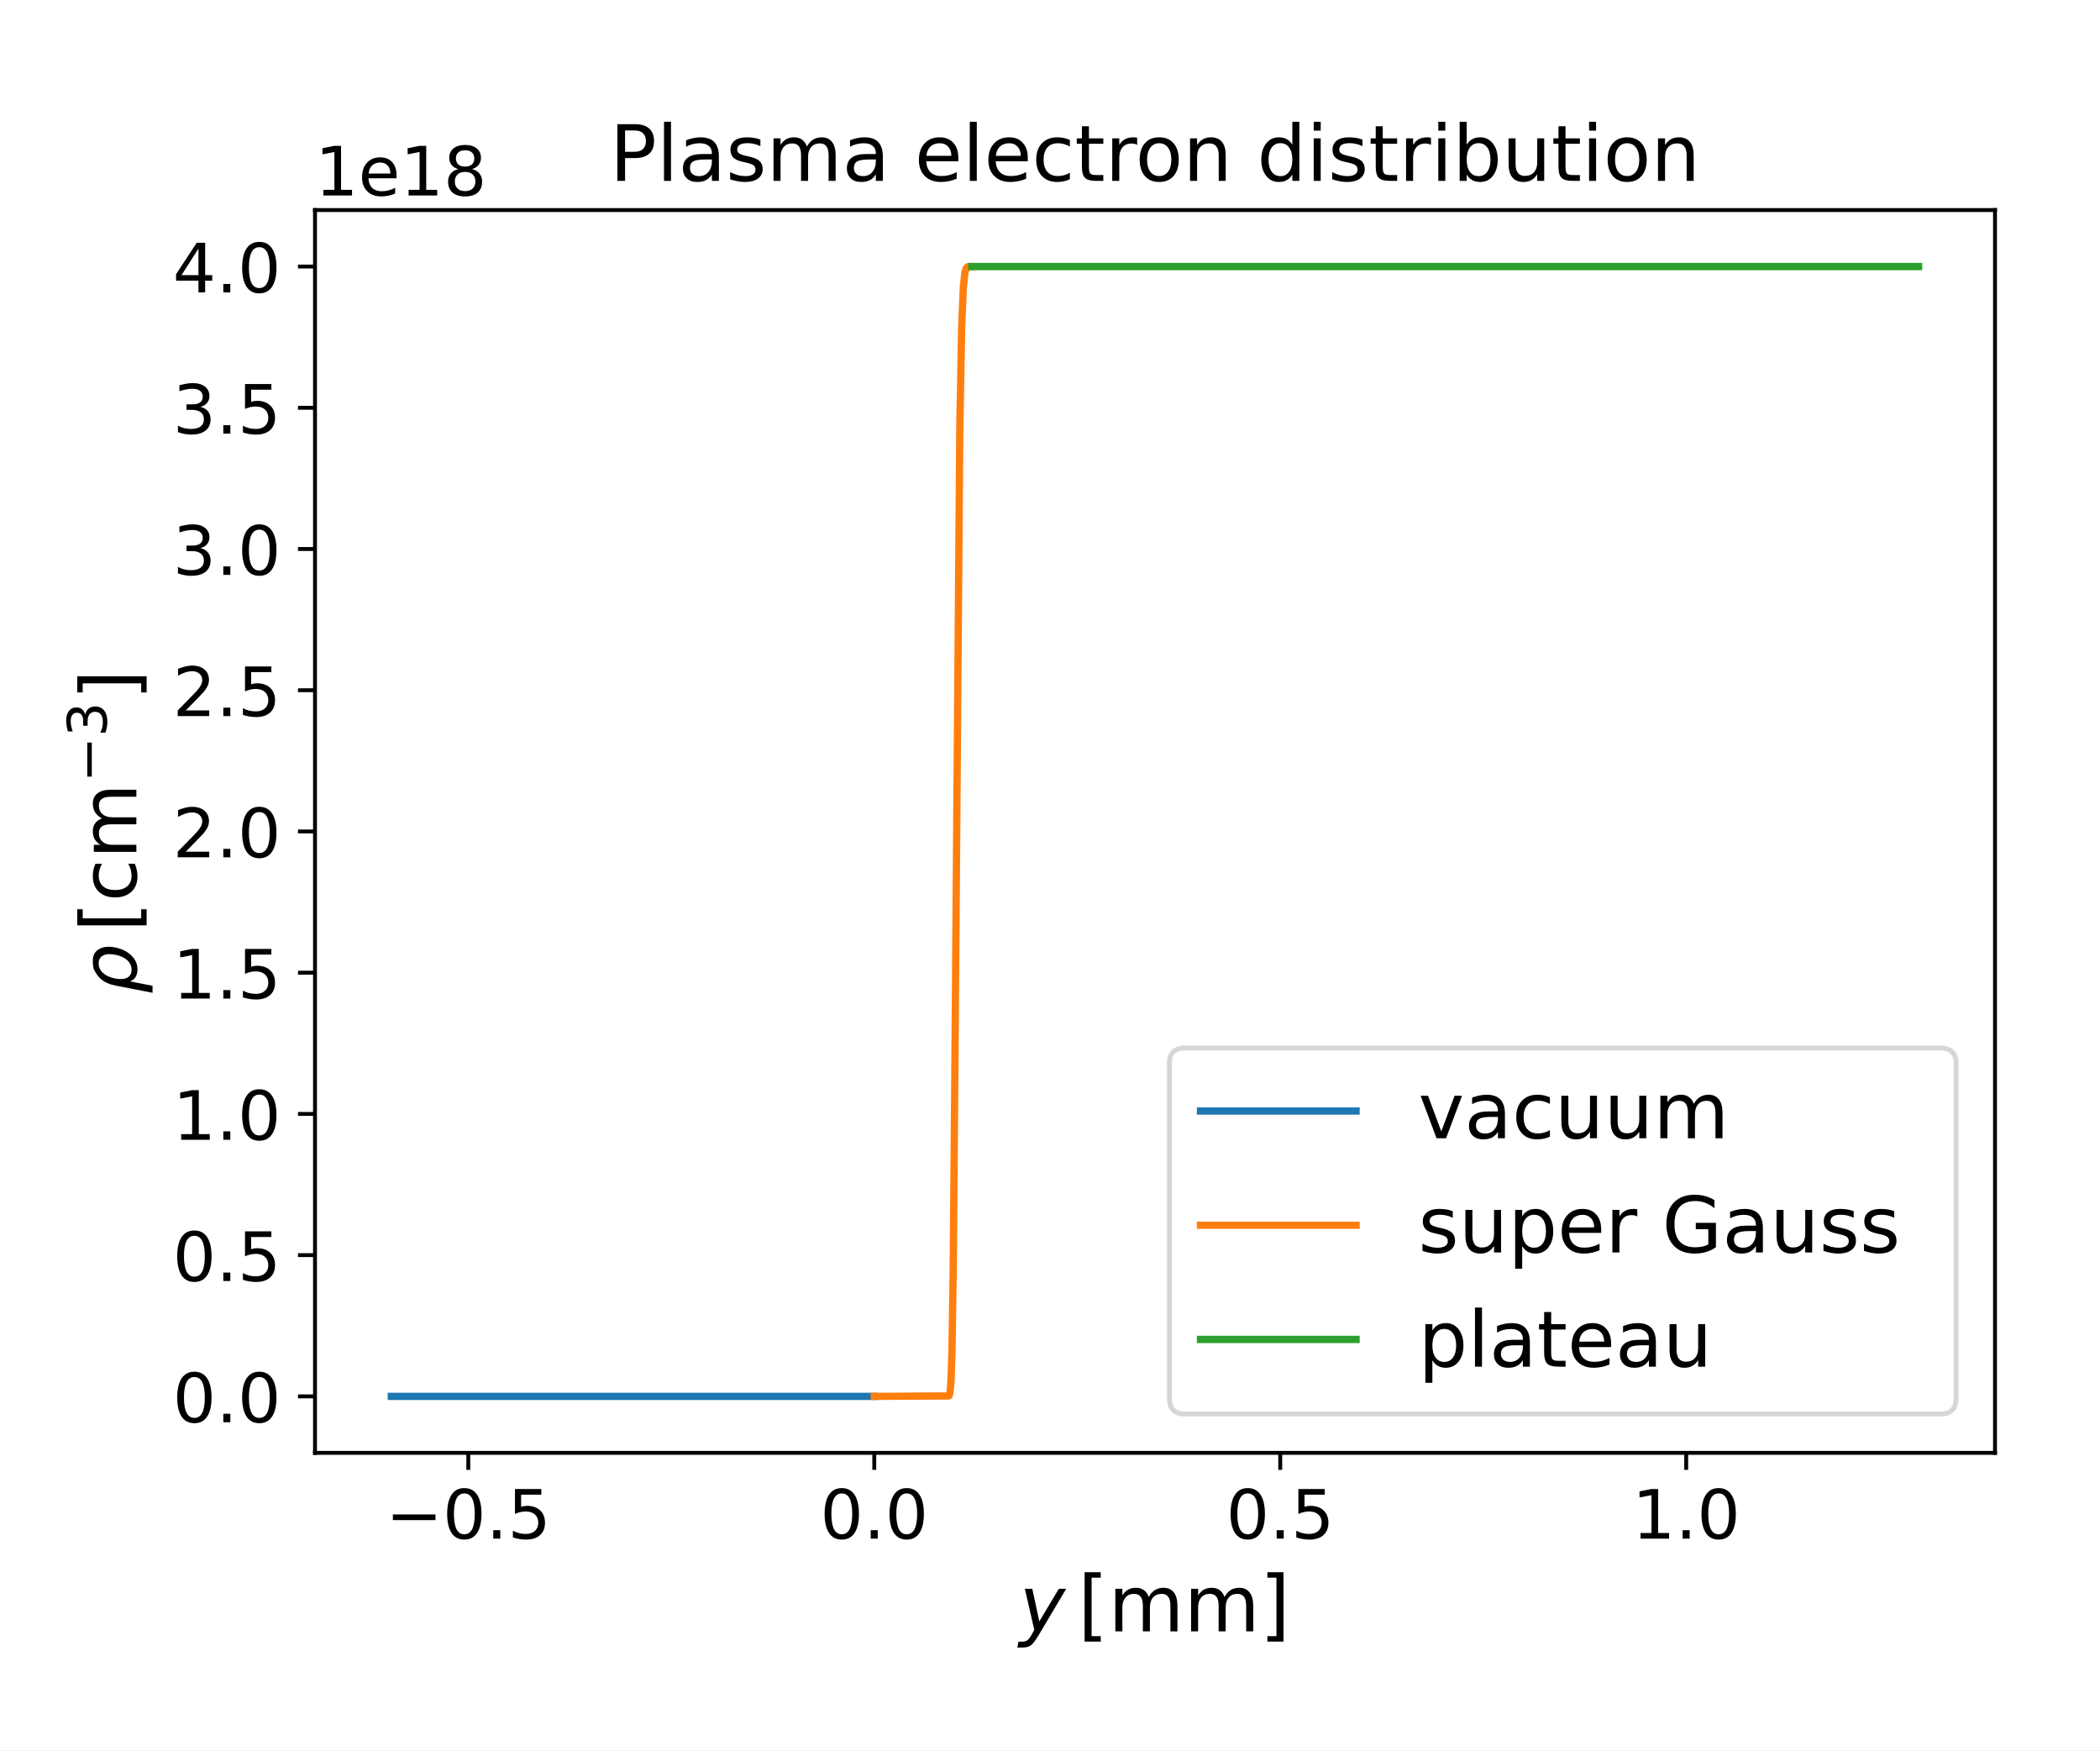
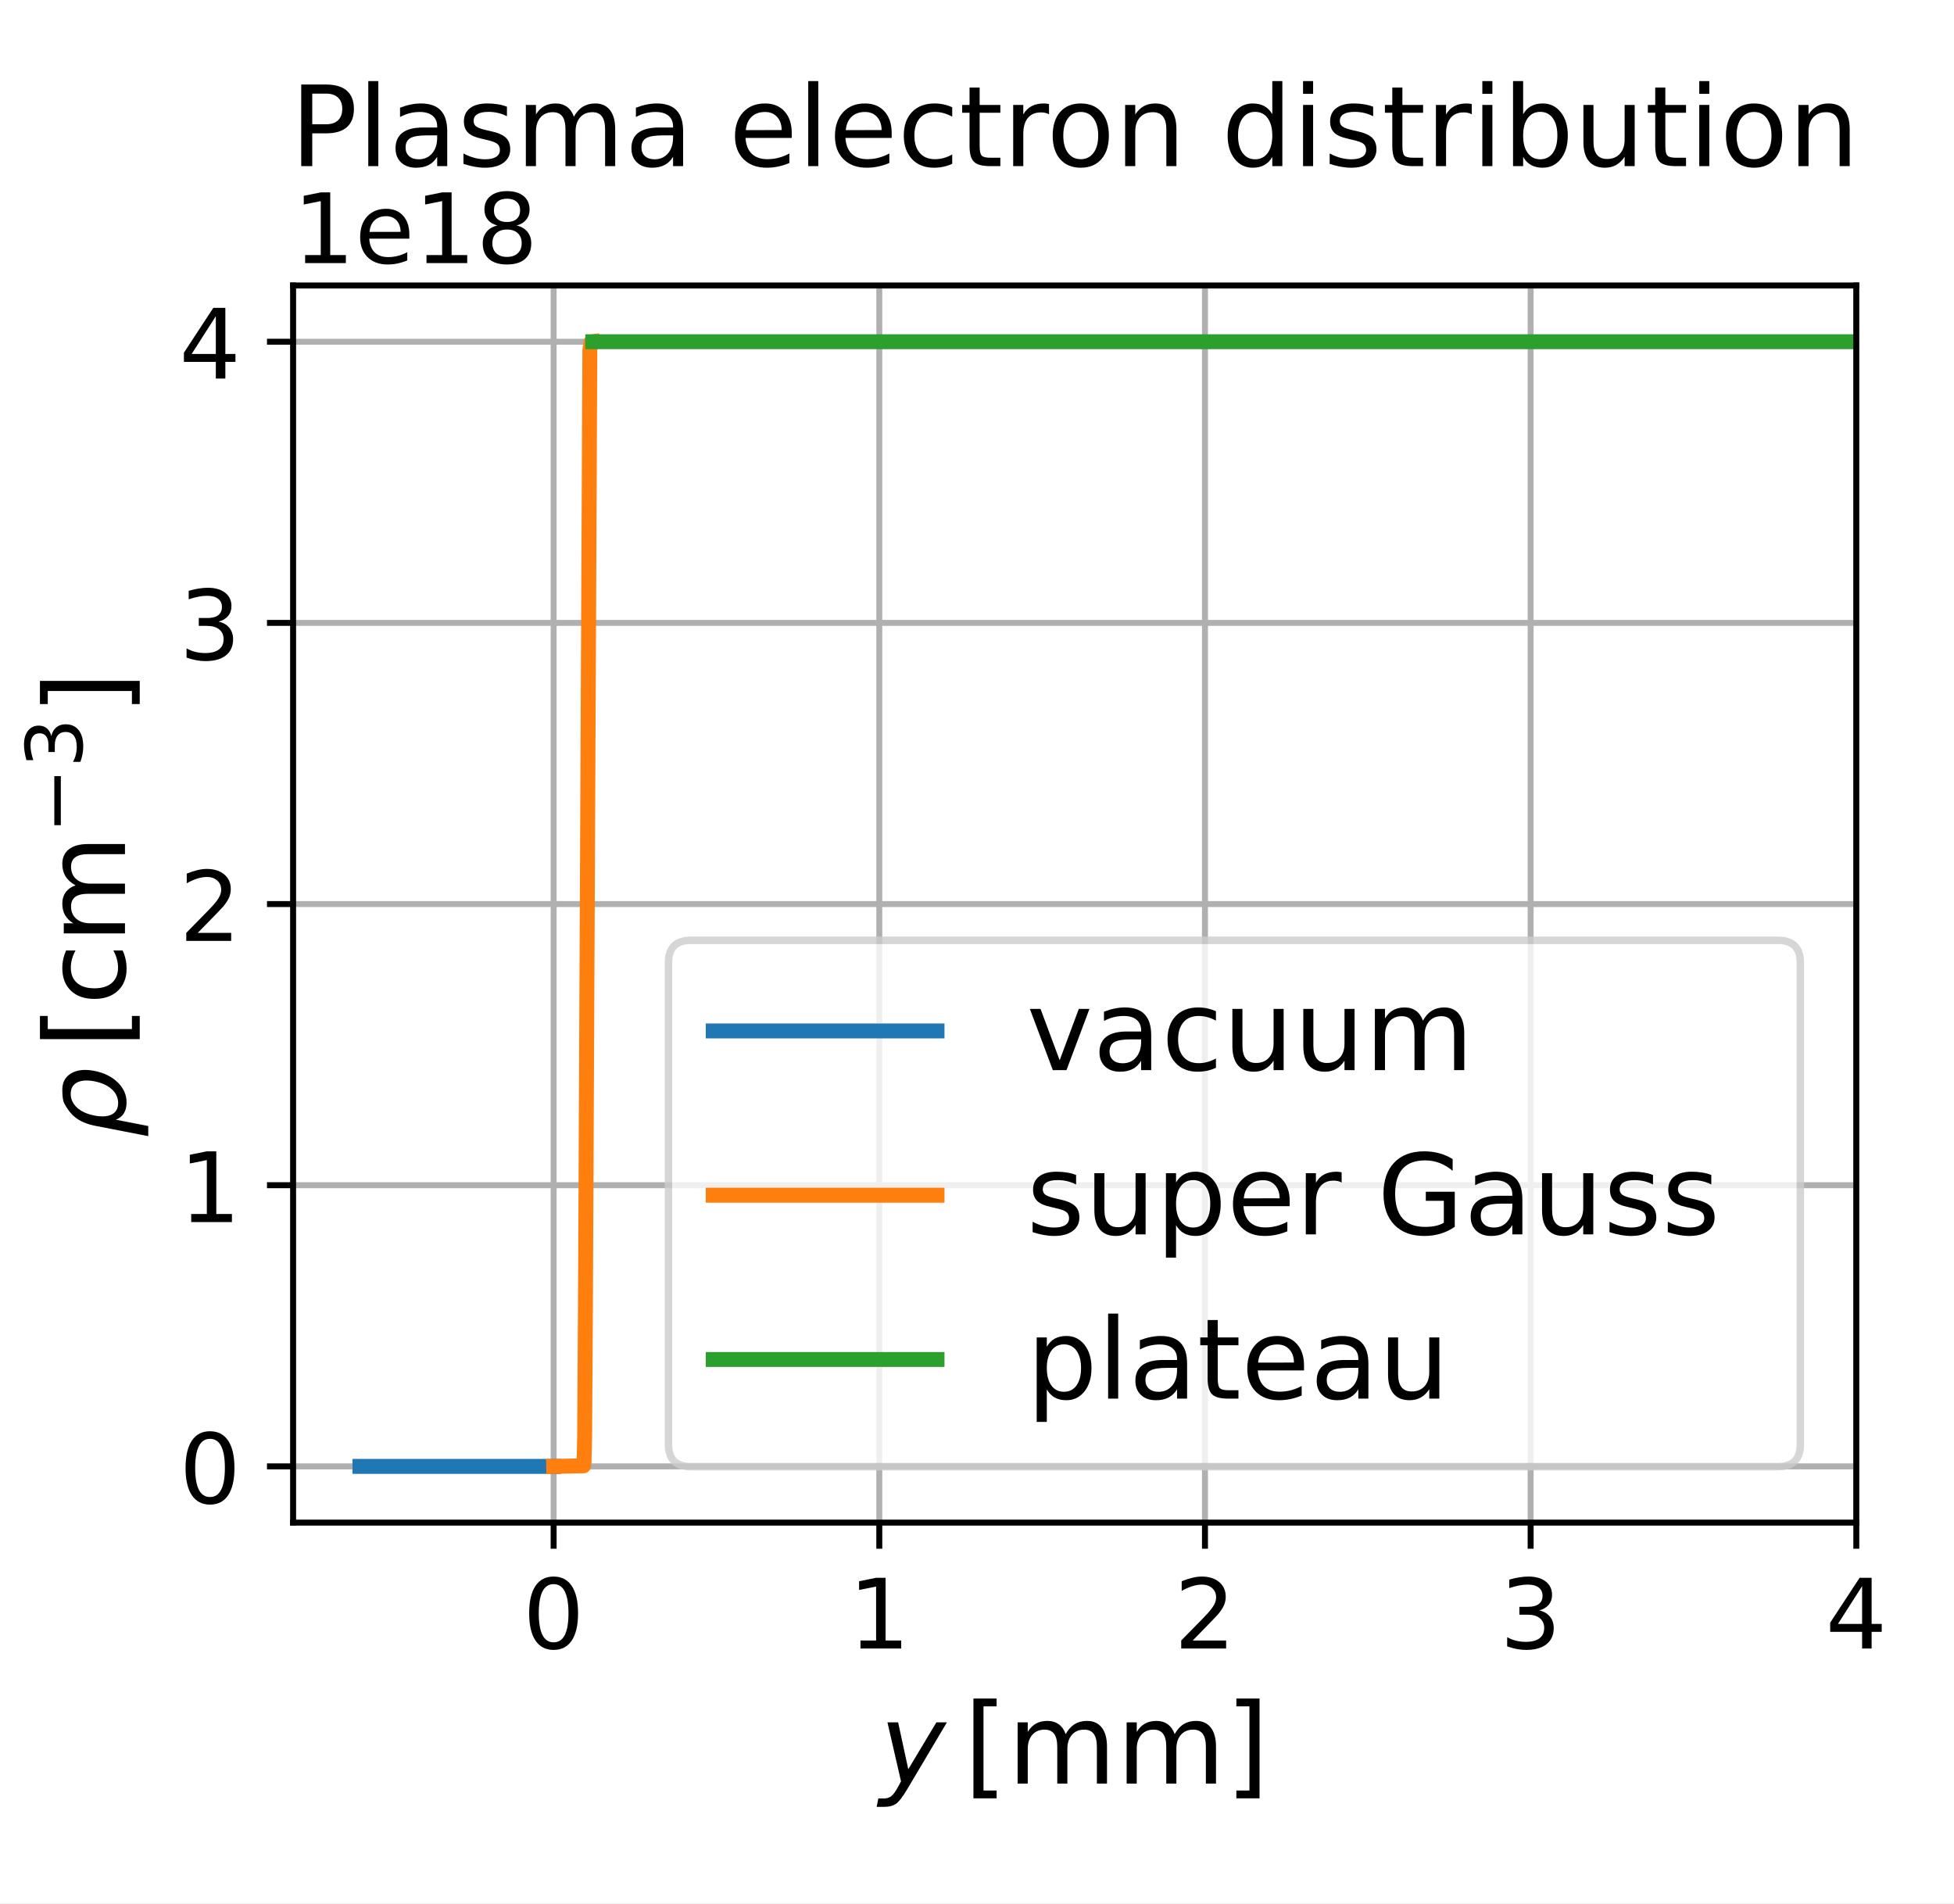
- <svg xmlns="http://www.w3.org/2000/svg" xmlns:xlink="http://www.w3.org/1999/xlink" width="432pt" height="360pt" viewBox="0 0 432 360" version="1.1">
+ <svg xmlns="http://www.w3.org/2000/svg" xmlns:xlink="http://www.w3.org/1999/xlink" width="261.921pt" height="255.118pt" viewBox="0 0 261.921 255.118" version="1.1">
  <defs>
    <style type="text/css">*{stroke-linejoin: round; stroke-linecap: butt}</style>
  </defs>
  <g id="figure_1">
    <g id="patch_1">
-       <path d="M 0 360  L 432 360  L 432 0  L 0 0  z " style="fill: #ffffff" />
+       <path d="M 0 255.118  L 261.921 255.118  L 261.921 0  L 0 0  z " style="fill: #ffffff" />
    </g>
    <g id="axes_1">
      <g id="patch_2">
-         <path d="M 64.8 298.8  L 410.4 298.8  L 410.4 43.2  L 64.8 43.2  z " style="fill: #ffffff" />
+         <path d="M 39.288 204.094  L 248.825 204.094  L 248.825 38.268  L 39.288 38.268  z " style="fill: #ffffff" />
      </g>
      <g id="matplotlib.axis_1">
        <g id="xtick_1">
          <g id="line2d_1">
-             <defs>
-               <path id="m96a4e6a5d7" d="M 0 0  L 0 3.5  " style="stroke: #000000; stroke-width: 0.8" />
-             </defs>
-             <g>
-               <use xlink:href="#m96a4e6a5d7" x="96.336" y="298.8" style="stroke: #000000; stroke-width: 0.8" />
+             <path d="M 74.211 204.094  L 74.211 38.268  " clip-path="url(#p9b0f8bf96f)" style="fill: none; stroke: #b0b0b0; stroke-width: 0.8; stroke-linecap: square" />
+           </g>
+           <g id="line2d_2">
+             <defs>
+               <path id="mf29aa7a03d" d="M 0 0  L 0 3.5  " style="stroke: #000000; stroke-width: 0.8" />
+             </defs>
+             <g>
+               <use xlink:href="#mf29aa7a03d" x="74.211" y="204.094" style="stroke: #000000; stroke-width: 0.8" />
            </g>
          </g>
          <g id="text_1">
-             <g transform="translate(79.3382 316.4378)scale(0.14 -0.14)">
-               <defs>
-                 <path id="DejaVuSans-2212" d="M 678 2272  L 4684 2272  L 4684 1741  L 678 1741  L 678 2272  z " transform="scale(0.015625)" />
+             <g transform="translate(70.0754 220.9725)scale(0.13 -0.13)">
+               <defs>
                <path id="DejaVuSans-30" d="M 2034 4250  Q 1547 4250 1301 3770  Q 1056 3291 1056 2328  Q 1056 1369 1301 889  Q 1547 409 2034 409  Q 2525 409 2770 889  Q 3016 1369 3016 2328  Q 3016 3291 2770 3770  Q 2525 4250 2034 4250  z M 2034 4750  Q 2819 4750 3233 4129  Q 3647 3509 3647 2328  Q 3647 1150 3233 529  Q 2819 -91 2034 -91  Q 1250 -91 836 529  Q 422 1150 422 2328  Q 422 3509 836 4129  Q 1250 4750 2034 4750  z " transform="scale(0.015625)" />
-                 <path id="DejaVuSans-2e" d="M 684 794  L 1344 794  L 1344 0  L 684 0  L 684 794  z " transform="scale(0.015625)" />
-                 <path id="DejaVuSans-35" d="M 691 4666  L 3169 4666  L 3169 4134  L 1269 4134  L 1269 2991  Q 1406 3038 1543 3061  Q 1681 3084 1819 3084  Q 2600 3084 3056 2656  Q 3513 2228 3513 1497  Q 3513 744 3044 326  Q 2575 -91 1722 -91  Q 1428 -91 1123 -41  Q 819 9 494 109  L 494 744  Q 775 591 1075 516  Q 1375 441 1709 441  Q 2250 441 2565 725  Q 2881 1009 2881 1497  Q 2881 1984 2565 2268  Q 2250 2553 1709 2553  Q 1456 2553 1204 2497  Q 953 2441 691 2322  L 691 4666  z " transform="scale(0.015625)" />
-               </defs>
-               <use xlink:href="#DejaVuSans-2212" />
-               <use xlink:href="#DejaVuSans-30" x="83.789" />
-               <use xlink:href="#DejaVuSans-2e" x="147.412" />
-               <use xlink:href="#DejaVuSans-35" x="179.199" />
+               </defs>
+               <use xlink:href="#DejaVuSans-30" />
            </g>
          </g>
        </g>
        <g id="xtick_2">
-           <g id="line2d_2">
-             <g>
-               <use xlink:href="#m96a4e6a5d7" x="179.849" y="298.8" style="stroke: #000000; stroke-width: 0.8" />
+           <g id="line2d_3">
+             <path d="M 117.865 204.094  L 117.865 38.268  " clip-path="url(#p9b0f8bf96f)" style="fill: none; stroke: #b0b0b0; stroke-width: 0.8; stroke-linecap: square" />
+           </g>
+           <g id="line2d_4">
+             <g>
+               <use xlink:href="#mf29aa7a03d" x="117.865" y="204.094" style="stroke: #000000; stroke-width: 0.8" />
            </g>
          </g>
          <g id="text_2">
-             <g transform="translate(168.717 316.4378)scale(0.14 -0.14)">
-               <use xlink:href="#DejaVuSans-30" />
-               <use xlink:href="#DejaVuSans-2e" x="63.623" />
-               <use xlink:href="#DejaVuSans-30" x="95.41" />
+             <g transform="translate(113.7289 220.9725)scale(0.13 -0.13)">
+               <defs>
+                 <path id="DejaVuSans-31" d="M 794 531  L 1825 531  L 1825 4091  L 703 3866  L 703 4441  L 1819 4666  L 2450 4666  L 2450 531  L 3481 531  L 3481 0  L 794 0  L 794 531  z " transform="scale(0.015625)" />
+               </defs>
+               <use xlink:href="#DejaVuSans-31" />
            </g>
          </g>
        </g>
        <g id="xtick_3">
-           <g id="line2d_3">
-             <g>
-               <use xlink:href="#m96a4e6a5d7" x="263.362" y="298.8" style="stroke: #000000; stroke-width: 0.8" />
+           <g id="line2d_5">
+             <path d="M 161.518 204.094  L 161.518 38.268  " clip-path="url(#p9b0f8bf96f)" style="fill: none; stroke: #b0b0b0; stroke-width: 0.8; stroke-linecap: square" />
+           </g>
+           <g id="line2d_6">
+             <g>
+               <use xlink:href="#mf29aa7a03d" x="161.518" y="204.094" style="stroke: #000000; stroke-width: 0.8" />
            </g>
          </g>
          <g id="text_3">
-             <g transform="translate(252.23 316.4378)scale(0.14 -0.14)">
-               <use xlink:href="#DejaVuSans-30" />
-               <use xlink:href="#DejaVuSans-2e" x="63.623" />
-               <use xlink:href="#DejaVuSans-35" x="95.41" />
+             <g transform="translate(157.3825 220.9725)scale(0.13 -0.13)">
+               <defs>
+                 <path id="DejaVuSans-32" d="M 1228 531  L 3431 531  L 3431 0  L 469 0  L 469 531  Q 828 903 1448 1529  Q 2069 2156 2228 2338  Q 2531 2678 2651 2914  Q 2772 3150 2772 3378  Q 2772 3750 2511 3984  Q 2250 4219 1831 4219  Q 1534 4219 1204 4116  Q 875 4013 500 3803  L 500 4441  Q 881 4594 1212 4672  Q 1544 4750 1819 4750  Q 2544 4750 2975 4387  Q 3406 4025 3406 3419  Q 3406 3131 3298 2873  Q 3191 2616 2906 2266  Q 2828 2175 2409 1742  Q 1991 1309 1228 531  z " transform="scale(0.015625)" />
+               </defs>
+               <use xlink:href="#DejaVuSans-32" />
            </g>
          </g>
        </g>
        <g id="xtick_4">
-           <g id="line2d_4">
-             <g>
-               <use xlink:href="#m96a4e6a5d7" x="346.875" y="298.8" style="stroke: #000000; stroke-width: 0.8" />
+           <g id="line2d_7">
+             <path d="M 205.172 204.094  L 205.172 38.268  " clip-path="url(#p9b0f8bf96f)" style="fill: none; stroke: #b0b0b0; stroke-width: 0.8; stroke-linecap: square" />
+           </g>
+           <g id="line2d_8">
+             <g>
+               <use xlink:href="#mf29aa7a03d" x="205.172" y="204.094" style="stroke: #000000; stroke-width: 0.8" />
            </g>
          </g>
          <g id="text_4">
-             <g transform="translate(335.7429 316.4378)scale(0.14 -0.14)">
-               <defs>
-                 <path id="DejaVuSans-31" d="M 794 531  L 1825 531  L 1825 4091  L 703 3866  L 703 4441  L 1819 4666  L 2450 4666  L 2450 531  L 3481 531  L 3481 0  L 794 0  L 794 531  z " transform="scale(0.015625)" />
-               </defs>
-               <use xlink:href="#DejaVuSans-31" />
-               <use xlink:href="#DejaVuSans-2e" x="63.623" />
-               <use xlink:href="#DejaVuSans-30" x="95.41" />
-             </g>
-           </g>
-         </g>
-         <g id="text_5">
-           <g transform="translate(209.68 335.5094)scale(0.16 -0.16)">
+             <g transform="translate(201.036 220.9725)scale(0.13 -0.13)">
+               <defs>
+                 <path id="DejaVuSans-33" d="M 2597 2516  Q 3050 2419 3304 2112  Q 3559 1806 3559 1356  Q 3559 666 3084 287  Q 2609 -91 1734 -91  Q 1441 -91 1130 -33  Q 819 25 488 141  L 488 750  Q 750 597 1062 519  Q 1375 441 1716 441  Q 2309 441 2620 675  Q 2931 909 2931 1356  Q 2931 1769 2642 2001  Q 2353 2234 1838 2234  L 1294 2234  L 1294 2753  L 1863 2753  Q 2328 2753 2575 2939  Q 2822 3125 2822 3475  Q 2822 3834 2567 4026  Q 2313 4219 1838 4219  Q 1578 4219 1281 4162  Q 984 4106 628 3988  L 628 4550  Q 988 4650 1302 4700  Q 1616 4750 1894 4750  Q 2613 4750 3031 4423  Q 3450 4097 3450 3541  Q 3450 3153 3228 2886  Q 3006 2619 2597 2516  z " transform="scale(0.015625)" />
+               </defs>
+               <use xlink:href="#DejaVuSans-33" />
+             </g>
+           </g>
+         </g>
+         <g id="xtick_5">
+           <g id="line2d_9">
+             <path d="M 248.825 204.094  L 248.825 38.268  " clip-path="url(#p9b0f8bf96f)" style="fill: none; stroke: #b0b0b0; stroke-width: 0.8; stroke-linecap: square" />
+           </g>
+           <g id="line2d_10">
+             <g>
+               <use xlink:href="#mf29aa7a03d" x="248.825" y="204.094" style="stroke: #000000; stroke-width: 0.8" />
+             </g>
+           </g>
+           <g id="text_5">
+             <g transform="translate(244.6896 220.9725)scale(0.13 -0.13)">
+               <defs>
+                 <path id="DejaVuSans-34" d="M 2419 4116  L 825 1625  L 2419 1625  L 2419 4116  z M 2253 4666  L 3047 4666  L 3047 1625  L 3713 1625  L 3713 1100  L 3047 1100  L 3047 0  L 2419 0  L 2419 1100  L 313 1100  L 313 1709  L 2253 4666  z " transform="scale(0.015625)" />
+               </defs>
+               <use xlink:href="#DejaVuSans-34" />
+             </g>
+           </g>
+         </g>
+         <g id="text_6">
+           <g transform="translate(117.8817 239.0761)scale(0.15 -0.15)">
            <defs>
              <path id="DejaVuSans-Oblique-79" d="M 1588 -325  Q 1188 -997 936 -1164  Q 684 -1331 294 -1331  L -159 -1331  L -63 -850  L 269 -850  Q 509 -850 678 -719  Q 847 -588 1056 -206  L 1234 128  L 459 3500  L 1069 3500  L 1650 819  L 3256 3500  L 3859 3500  L 1588 -325  z " transform="scale(0.015625)" />
              <path id="DejaVuSans-5b" d="M 550 4863  L 1875 4863  L 1875 4416  L 1125 4416  L 1125 -397  L 1875 -397  L 1875 -844  L 550 -844  L 550 4863  z " transform="scale(0.015625)" />
              <path id="DejaVuSans-6d" d="M 3328 2828  Q 3544 3216 3844 3400  Q 4144 3584 4550 3584  Q 5097 3584 5394 3201  Q 5691 2819 5691 2113  L 5691 0  L 5113 0  L 5113 2094  Q 5113 2597 4934 2840  Q 4756 3084 4391 3084  Q 3944 3084 3684 2787  Q 3425 2491 3425 1978  L 3425 0  L 2847 0  L 2847 2094  Q 2847 2600 2669 2842  Q 2491 3084 2119 3084  Q 1678 3084 1418 2786  Q 1159 2488 1159 1978  L 1159 0  L 581 0  L 581 3500  L 1159 3500  L 1159 2956  Q 1356 3278 1631 3431  Q 1906 3584 2284 3584  Q 2666 3584 2933 3390  Q 3200 3197 3328 2828  z " transform="scale(0.015625)" />
              <path id="DejaVuSans-5d" d="M 1947 4863  L 1947 -844  L 622 -844  L 622 -397  L 1369 -397  L 1369 4416  L 622 4416  L 622 4863  L 1947 4863  z " transform="scale(0.015625)" />
            </defs>
            <use xlink:href="#DejaVuSans-Oblique-79" transform="translate(0 0.015625)" />
            <use xlink:href="#DejaVuSans-5b" transform="translate(75.41536 0.015625)" />
            <use xlink:href="#DejaVuSans-6d" transform="translate(114.429 0.015625)" />
            <use xlink:href="#DejaVuSans-6d" transform="translate(211.8411 0.015625)" />
            <use xlink:href="#DejaVuSans-5d" transform="translate(309.2533 0.015625)" />
          </g>
        </g>
      </g>
      <g id="matplotlib.axis_2">
        <g id="ytick_1">
-           <g id="line2d_5">
-             <defs>
-               <path id="m170ce50ddd" d="M 0 0  L -3.5 0  " style="stroke: #000000; stroke-width: 0.8" />
-             </defs>
-             <g>
-               <use xlink:href="#m170ce50ddd" x="64.8" y="287.182" style="stroke: #000000; stroke-width: 0.8" />
-             </g>
-           </g>
-           <g id="text_6">
-             <g transform="translate(35.53563 292.5007)scale(0.14 -0.14)">
+           <g id="line2d_11">
+             <path d="M 39.288 196.557  L 248.825 196.557  " clip-path="url(#p9b0f8bf96f)" style="fill: none; stroke: #b0b0b0; stroke-width: 0.8; stroke-linecap: square" />
+           </g>
+           <g id="line2d_12">
+             <defs>
+               <path id="m67a5dbac57" d="M 0 0  L -3.5 0  " style="stroke: #000000; stroke-width: 0.8" />
+             </defs>
+             <g>
+               <use xlink:href="#m67a5dbac57" x="39.288" y="196.557" style="stroke: #000000; stroke-width: 0.8" />
+             </g>
+           </g>
+           <g id="text_7">
+             <g transform="translate(24.01694 201.4959)scale(0.13 -0.13)">
              <use xlink:href="#DejaVuSans-30" />
-               <use xlink:href="#DejaVuSans-2e" x="63.623" />
-               <use xlink:href="#DejaVuSans-30" x="95.41" />
            </g>
          </g>
        </g>
        <g id="ytick_2">
-           <g id="line2d_6">
-             <g>
-               <use xlink:href="#m170ce50ddd" x="64.8" y="258.136" style="stroke: #000000; stroke-width: 0.8" />
-             </g>
-           </g>
-           <g id="text_7">
-             <g transform="translate(35.53563 263.4553)scale(0.14 -0.14)">
-               <use xlink:href="#DejaVuSans-30" />
-               <use xlink:href="#DejaVuSans-2e" x="63.623" />
-               <use xlink:href="#DejaVuSans-35" x="95.41" />
+           <g id="line2d_13">
+             <path d="M 39.288 158.869  L 248.825 158.869  " clip-path="url(#p9b0f8bf96f)" style="fill: none; stroke: #b0b0b0; stroke-width: 0.8; stroke-linecap: square" />
+           </g>
+           <g id="line2d_14">
+             <g>
+               <use xlink:href="#m67a5dbac57" x="39.288" y="158.869" style="stroke: #000000; stroke-width: 0.8" />
+             </g>
+           </g>
+           <g id="text_8">
+             <g transform="translate(24.01694 163.808)scale(0.13 -0.13)">
+               <use xlink:href="#DejaVuSans-31" />
            </g>
          </g>
        </g>
        <g id="ytick_3">
-           <g id="line2d_7">
-             <g>
-               <use xlink:href="#m170ce50ddd" x="64.8" y="229.091" style="stroke: #000000; stroke-width: 0.8" />
-             </g>
-           </g>
-           <g id="text_8">
-             <g transform="translate(35.53563 234.4098)scale(0.14 -0.14)">
-               <use xlink:href="#DejaVuSans-31" />
-               <use xlink:href="#DejaVuSans-2e" x="63.623" />
-               <use xlink:href="#DejaVuSans-30" x="95.41" />
+           <g id="line2d_15">
+             <path d="M 39.288 121.181  L 248.825 121.181  " clip-path="url(#p9b0f8bf96f)" style="fill: none; stroke: #b0b0b0; stroke-width: 0.8; stroke-linecap: square" />
+           </g>
+           <g id="line2d_16">
+             <g>
+               <use xlink:href="#m67a5dbac57" x="39.288" y="121.181" style="stroke: #000000; stroke-width: 0.8" />
+             </g>
+           </g>
+           <g id="text_9">
+             <g transform="translate(24.01694 126.1201)scale(0.13 -0.13)">
+               <use xlink:href="#DejaVuSans-32" />
            </g>
          </g>
        </g>
        <g id="ytick_4">
-           <g id="line2d_8">
-             <g>
-               <use xlink:href="#m170ce50ddd" x="64.8" y="200.045" style="stroke: #000000; stroke-width: 0.8" />
-             </g>
-           </g>
-           <g id="text_9">
-             <g transform="translate(35.53563 205.3644)scale(0.14 -0.14)">
-               <use xlink:href="#DejaVuSans-31" />
-               <use xlink:href="#DejaVuSans-2e" x="63.623" />
-               <use xlink:href="#DejaVuSans-35" x="95.41" />
+           <g id="line2d_17">
+             <path d="M 39.288 83.493  L 248.825 83.493  " clip-path="url(#p9b0f8bf96f)" style="fill: none; stroke: #b0b0b0; stroke-width: 0.8; stroke-linecap: square" />
+           </g>
+           <g id="line2d_18">
+             <g>
+               <use xlink:href="#m67a5dbac57" x="39.288" y="83.493" style="stroke: #000000; stroke-width: 0.8" />
+             </g>
+           </g>
+           <g id="text_10">
+             <g transform="translate(24.01694 88.43218)scale(0.13 -0.13)">
+               <use xlink:href="#DejaVuSans-33" />
            </g>
          </g>
        </g>
        <g id="ytick_5">
-           <g id="line2d_9">
-             <g>
-               <use xlink:href="#m170ce50ddd" x="64.8" y="171" style="stroke: #000000; stroke-width: 0.8" />
-             </g>
-           </g>
-           <g id="text_10">
-             <g transform="translate(35.53563 176.3189)scale(0.14 -0.14)">
-               <defs>
-                 <path id="DejaVuSans-32" d="M 1228 531  L 3431 531  L 3431 0  L 469 0  L 469 531  Q 828 903 1448 1529  Q 2069 2156 2228 2338  Q 2531 2678 2651 2914  Q 2772 3150 2772 3378  Q 2772 3750 2511 3984  Q 2250 4219 1831 4219  Q 1534 4219 1204 4116  Q 875 4013 500 3803  L 500 4441  Q 881 4594 1212 4672  Q 1544 4750 1819 4750  Q 2544 4750 2975 4387  Q 3406 4025 3406 3419  Q 3406 3131 3298 2873  Q 3191 2616 2906 2266  Q 2828 2175 2409 1742  Q 1991 1309 1228 531  z " transform="scale(0.015625)" />
-               </defs>
-               <use xlink:href="#DejaVuSans-32" />
-               <use xlink:href="#DejaVuSans-2e" x="63.623" />
-               <use xlink:href="#DejaVuSans-30" x="95.41" />
-             </g>
-           </g>
-         </g>
-         <g id="ytick_6">
-           <g id="line2d_10">
-             <g>
-               <use xlink:href="#m170ce50ddd" x="64.8" y="141.955" style="stroke: #000000; stroke-width: 0.8" />
+           <g id="line2d_19">
+             <path d="M 39.288 45.805  L 248.825 45.805  " clip-path="url(#p9b0f8bf96f)" style="fill: none; stroke: #b0b0b0; stroke-width: 0.8; stroke-linecap: square" />
+           </g>
+           <g id="line2d_20">
+             <g>
+               <use xlink:href="#m67a5dbac57" x="39.288" y="45.805" style="stroke: #000000; stroke-width: 0.8" />
            </g>
          </g>
          <g id="text_11">
-             <g transform="translate(35.53563 147.2735)scale(0.14 -0.14)">
-               <use xlink:href="#DejaVuSans-32" />
-               <use xlink:href="#DejaVuSans-2e" x="63.623" />
-               <use xlink:href="#DejaVuSans-35" x="95.41" />
-             </g>
-           </g>
-         </g>
-         <g id="ytick_7">
-           <g id="line2d_11">
-             <g>
-               <use xlink:href="#m170ce50ddd" x="64.8" y="112.909" style="stroke: #000000; stroke-width: 0.8" />
-             </g>
-           </g>
-           <g id="text_12">
-             <g transform="translate(35.53563 118.228)scale(0.14 -0.14)">
-               <defs>
-                 <path id="DejaVuSans-33" d="M 2597 2516  Q 3050 2419 3304 2112  Q 3559 1806 3559 1356  Q 3559 666 3084 287  Q 2609 -91 1734 -91  Q 1441 -91 1130 -33  Q 819 25 488 141  L 488 750  Q 750 597 1062 519  Q 1375 441 1716 441  Q 2309 441 2620 675  Q 2931 909 2931 1356  Q 2931 1769 2642 2001  Q 2353 2234 1838 2234  L 1294 2234  L 1294 2753  L 1863 2753  Q 2328 2753 2575 2939  Q 2822 3125 2822 3475  Q 2822 3834 2567 4026  Q 2313 4219 1838 4219  Q 1578 4219 1281 4162  Q 984 4106 628 3988  L 628 4550  Q 988 4650 1302 4700  Q 1616 4750 1894 4750  Q 2613 4750 3031 4423  Q 3450 4097 3450 3541  Q 3450 3153 3228 2886  Q 3006 2619 2597 2516  z " transform="scale(0.015625)" />
-               </defs>
-               <use xlink:href="#DejaVuSans-33" />
-               <use xlink:href="#DejaVuSans-2e" x="63.623" />
-               <use xlink:href="#DejaVuSans-30" x="95.41" />
-             </g>
-           </g>
-         </g>
-         <g id="ytick_8">
-           <g id="line2d_12">
-             <g>
-               <use xlink:href="#m170ce50ddd" x="64.8" y="83.864" style="stroke: #000000; stroke-width: 0.8" />
-             </g>
-           </g>
-           <g id="text_13">
-             <g transform="translate(35.53563 89.18254)scale(0.14 -0.14)">
-               <use xlink:href="#DejaVuSans-33" />
-               <use xlink:href="#DejaVuSans-2e" x="63.623" />
-               <use xlink:href="#DejaVuSans-35" x="95.41" />
-             </g>
-           </g>
-         </g>
-         <g id="ytick_9">
-           <g id="line2d_13">
-             <g>
-               <use xlink:href="#m170ce50ddd" x="64.8" y="54.818" style="stroke: #000000; stroke-width: 0.8" />
-             </g>
-           </g>
-           <g id="text_14">
-             <g transform="translate(35.53563 60.13709)scale(0.14 -0.14)">
-               <defs>
-                 <path id="DejaVuSans-34" d="M 2419 4116  L 825 1625  L 2419 1625  L 2419 4116  z M 2253 4666  L 3047 4666  L 3047 1625  L 3713 1625  L 3713 1100  L 3047 1100  L 3047 0  L 2419 0  L 2419 1100  L 313 1100  L 313 1709  L 2253 4666  z " transform="scale(0.015625)" />
-               </defs>
+             <g transform="translate(24.01694 50.74428)scale(0.13 -0.13)">
              <use xlink:href="#DejaVuSans-34" />
-               <use xlink:href="#DejaVuSans-2e" x="63.623" />
-               <use xlink:href="#DejaVuSans-30" x="95.41" />
-             </g>
-           </g>
-         </g>
-         <g id="text_15">
-           <g transform="translate(28.17563 204.44)rotate(-90)scale(0.16 -0.16)">
+             </g>
+           </g>
+         </g>
+         <g id="text_12">
+           <g transform="translate(16.86694 152.5311)rotate(-90)scale(0.15 -0.15)">
            <defs>
              <path id="DejaVuSans-Oblique-3c1" d="M 1203 2875  Q 1453 3194 1981 3475  Q 2188 3584 2756 3584  Q 3394 3584 3694 3078  Q 3994 2572 3834 1747  Q 3672 922 3175 415  Q 2678 -91 2041 -91  Q 1656 -91 1409 63  Q 1163 213 1044 525  L 681 -1331  L 103 -1331  L 697 1716  Q 838 2438 1203 2875  z M 3238 1747  Q 3359 2381 3169 2744  Q 2978 3103 2522 3103  Q 2066 3103 1734 2744  Q 1403 2381 1281 1747  Q 1156 1113 1347 750  Q 1538 391 1994 391  Q 2450 391 2781 750  Q 3113 1113 3238 1747  z " transform="scale(0.015625)" />
              <path id="DejaVuSans-63" d="M 3122 3366  L 3122 2828  Q 2878 2963 2633 3030  Q 2388 3097 2138 3097  Q 1578 3097 1268 2742  Q 959 2388 959 1747  Q 959 1106 1268 751  Q 1578 397 2138 397  Q 2388 397 2633 464  Q 2878 531 3122 666  L 3122 134  Q 2881 22 2623 -34  Q 2366 -91 2075 -91  Q 1284 -91 818 406  Q 353 903 353 1747  Q 353 2603 823 3093  Q 1294 3584 2113 3584  Q 2378 3584 2631 3529  Q 2884 3475 3122 3366  z " transform="scale(0.015625)" />
+               <path id="DejaVuSans-2212" d="M 678 2272  L 4684 2272  L 4684 1741  L 678 1741  L 678 2272  z " transform="scale(0.015625)" />
            </defs>
            <use xlink:href="#DejaVuSans-Oblique-3c1" transform="translate(0 0.765625)" />
            <use xlink:href="#DejaVuSans-5b" transform="translate(79.71224 0.765625)" />
            <use xlink:href="#DejaVuSans-63" transform="translate(118.7259 0.765625)" />
            <use xlink:href="#DejaVuSans-6d" transform="translate(173.7064 0.765625)" />
            <use xlink:href="#DejaVuSans-2212" transform="translate(272.0755 39.04688)scale(0.7)" />
            <use xlink:href="#DejaVuSans-33" transform="translate(330.7279 39.04688)scale(0.7)" />
            <use xlink:href="#DejaVuSans-5d" transform="translate(377.9984 0.765625)" />
          </g>
        </g>
-         <g id="text_16">
-           <g transform="translate(64.8 40.2)scale(0.14 -0.14)">
+         <g id="text_13">
+           <g transform="translate(39.28819 35.26772)scale(0.13 -0.13)">
            <defs>
              <path id="DejaVuSans-65" d="M 3597 1894  L 3597 1613  L 953 1613  Q 991 1019 1311 708  Q 1631 397 2203 397  Q 2534 397 2845 478  Q 3156 559 3463 722  L 3463 178  Q 3153 47 2828 -22  Q 2503 -91 2169 -91  Q 1331 -91 842 396  Q 353 884 353 1716  Q 353 2575 817 3079  Q 1281 3584 2069 3584  Q 2775 3584 3186 3129  Q 3597 2675 3597 1894  z M 3022 2063  Q 3016 2534 2758 2815  Q 2500 3097 2075 3097  Q 1594 3097 1305 2825  Q 1016 2553 972 2059  L 3022 2063  z " transform="scale(0.015625)" />
              <path id="DejaVuSans-38" d="M 2034 2216  Q 1584 2216 1326 1975  Q 1069 1734 1069 1313  Q 1069 891 1326 650  Q 1584 409 2034 409  Q 2484 409 2743 651  Q 3003 894 3003 1313  Q 3003 1734 2745 1975  Q 2488 2216 2034 2216  z M 1403 2484  Q 997 2584 770 2862  Q 544 3141 544 3541  Q 544 4100 942 4425  Q 1341 4750 2034 4750  Q 2731 4750 3128 4425  Q 3525 4100 3525 3541  Q 3525 3141 3298 2862  Q 3072 2584 2669 2484  Q 3125 2378 3379 2068  Q 3634 1759 3634 1313  Q 3634 634 3220 271  Q 2806 -91 2034 -91  Q 1263 -91 848 271  Q 434 634 434 1313  Q 434 1759 690 2068  Q 947 2378 1403 2484  z M 1172 3481  Q 1172 3119 1398 2916  Q 1625 2713 2034 2713  Q 2441 2713 2670 2916  Q 2900 3119 2900 3481  Q 2900 3844 2670 4047  Q 2441 4250 2034 4250  Q 1625 4250 1398 4047  Q 1172 3844 1172 3481  z " transform="scale(0.015625)" />
            </defs>
            <use xlink:href="#DejaVuSans-31" />
            <use xlink:href="#DejaVuSans-65" x="63.623" />
            <use xlink:href="#DejaVuSans-31" x="125.146" />
            <use xlink:href="#DejaVuSans-38" x="188.77" />
          </g>
        </g>
      </g>
-       <g id="line2d_14">
-         <path d="M 80.509 287.182  L 179.838 287.182  L 179.838 287.182  " clip-path="url(#p5f1d1457a0)" style="fill: none; stroke: #1f77b4; stroke-width: 1.5; stroke-linecap: square" />
-       </g>
-       <g id="line2d_15">
-         <path d="M 179.863 287.182  L 195.18 287.094  L 195.326 286.841  L 195.472 286.098  L 195.643 283.832  L 195.837 277.701  L 196.081 261.593  L 196.422 221.098  L 197.445 88.138  L 197.834 67.186  L 198.175 59.066  L 198.492 56.077  L 198.784 55.128  L 199.076 54.868  L 199.563 54.818  L 199.88 54.818  L 199.88 54.818  " clip-path="url(#p5f1d1457a0)" style="fill: none; stroke: #ff7f0e; stroke-width: 1.5; stroke-linecap: square" />
-       </g>
-       <g id="line2d_16">
-         <path d="M 199.904 54.818  L 394.691 54.818  L 394.691 54.818  " clip-path="url(#p5f1d1457a0)" style="fill: none; stroke: #2ca02c; stroke-width: 1.5; stroke-linecap: square" />
+       <g id="line2d_21">
+         <path d="M 48.248 196.557  L 74.205 196.557  L 74.205 196.557  " clip-path="url(#p9b0f8bf96f)" style="fill: none; stroke: #1f77b4; stroke-width: 2; stroke-linecap: square" />
+       </g>
+       <g id="line2d_22">
+         <path d="M 74.215 196.557  L 78.228 196.474  L 78.287 195.989  L 78.365 192.698  L 78.474 175.117  L 79.064 46.922  L 79.241 45.833  L 79.447 45.805  L 79.447 45.805  " clip-path="url(#p9b0f8bf96f)" style="fill: none; stroke: #ff7f0e; stroke-width: 2; stroke-linecap: square" />
+       </g>
+       <g id="line2d_23">
+         <path d="M 79.457 45.805  L 248.832 45.805  L 248.832 45.805  " clip-path="url(#p9b0f8bf96f)" style="fill: none; stroke: #2ca02c; stroke-width: 2; stroke-linecap: square" />
      </g>
      <g id="patch_3">
-         <path d="M 64.8 298.8  L 64.8 43.2  " style="fill: none; stroke: #000000; stroke-width: 0.8; stroke-linejoin: miter; stroke-linecap: square" />
+         <path d="M 39.288 204.094  L 39.288 38.268  " style="fill: none; stroke: #000000; stroke-width: 0.8; stroke-linejoin: miter; stroke-linecap: square" />
      </g>
      <g id="patch_4">
-         <path d="M 410.4 298.8  L 410.4 43.2  " style="fill: none; stroke: #000000; stroke-width: 0.8; stroke-linejoin: miter; stroke-linecap: square" />
+         <path d="M 248.825 204.094  L 248.825 38.268  " style="fill: none; stroke: #000000; stroke-width: 0.8; stroke-linejoin: miter; stroke-linecap: square" />
      </g>
      <g id="patch_5">
-         <path d="M 64.8 298.8  L 410.4 298.8  " style="fill: none; stroke: #000000; stroke-width: 0.8; stroke-linejoin: miter; stroke-linecap: square" />
+         <path d="M 39.288 204.094  L 248.825 204.094  " style="fill: none; stroke: #000000; stroke-width: 0.8; stroke-linejoin: miter; stroke-linecap: square" />
      </g>
      <g id="patch_6">
-         <path d="M 64.8 43.2  L 410.4 43.2  " style="fill: none; stroke: #000000; stroke-width: 0.8; stroke-linejoin: miter; stroke-linecap: square" />
-       </g>
-       <g id="text_17">
-         <g transform="translate(125.4387 37.2)scale(0.16 -0.16)">
+         <path d="M 39.288 38.268  L 248.825 38.268  " style="fill: none; stroke: #000000; stroke-width: 0.8; stroke-linejoin: miter; stroke-linecap: square" />
+       </g>
+       <g id="text_14">
+         <g transform="translate(38.90552 22.26772)scale(0.15 -0.15)">
          <defs>
            <path id="DejaVuSans-50" d="M 1259 4147  L 1259 2394  L 2053 2394  Q 2494 2394 2734 2622  Q 2975 2850 2975 3272  Q 2975 3691 2734 3919  Q 2494 4147 2053 4147  L 1259 4147  z M 628 4666  L 2053 4666  Q 2838 4666 3239 4311  Q 3641 3956 3641 3272  Q 3641 2581 3239 2228  Q 2838 1875 2053 1875  L 1259 1875  L 1259 0  L 628 0  L 628 4666  z " transform="scale(0.015625)" />
            <path id="DejaVuSans-6c" d="M 603 4863  L 1178 4863  L 1178 0  L 603 0  L 603 4863  z " transform="scale(0.015625)" />
            <path id="DejaVuSans-61" d="M 2194 1759  Q 1497 1759 1228 1600  Q 959 1441 959 1056  Q 959 750 1161 570  Q 1363 391 1709 391  Q 2188 391 2477 730  Q 2766 1069 2766 1631  L 2766 1759  L 2194 1759  z M 3341 1997  L 3341 0  L 2766 0  L 2766 531  Q 2569 213 2275 61  Q 1981 -91 1556 -91  Q 1019 -91 701 211  Q 384 513 384 1019  Q 384 1609 779 1909  Q 1175 2209 1959 2209  L 2766 2209  L 2766 2266  Q 2766 2663 2505 2880  Q 2244 3097 1772 3097  Q 1472 3097 1187 3025  Q 903 2953 641 2809  L 641 3341  Q 956 3463 1253 3523  Q 1550 3584 1831 3584  Q 2591 3584 2966 3190  Q 3341 2797 3341 1997  z " transform="scale(0.015625)" />
            <path id="DejaVuSans-73" d="M 2834 3397  L 2834 2853  Q 2591 2978 2328 3040  Q 2066 3103 1784 3103  Q 1356 3103 1142 2972  Q 928 2841 928 2578  Q 928 2378 1081 2264  Q 1234 2150 1697 2047  L 1894 2003  Q 2506 1872 2764 1633  Q 3022 1394 3022 966  Q 3022 478 2636 193  Q 2250 -91 1575 -91  Q 1294 -91 989 -36  Q 684 19 347 128  L 347 722  Q 666 556 975 473  Q 1284 391 1588 391  Q 1994 391 2212 530  Q 2431 669 2431 922  Q 2431 1156 2273 1281  Q 2116 1406 1581 1522  L 1381 1569  Q 847 1681 609 1914  Q 372 2147 372 2553  Q 372 3047 722 3315  Q 1072 3584 1716 3584  Q 2034 3584 2315 3537  Q 2597 3491 2834 3397  z " transform="scale(0.015625)" />
            <path id="DejaVuSans-20" transform="scale(0.015625)" />
            <path id="DejaVuSans-74" d="M 1172 4494  L 1172 3500  L 2356 3500  L 2356 3053  L 1172 3053  L 1172 1153  Q 1172 725 1289 603  Q 1406 481 1766 481  L 2356 481  L 2356 0  L 1766 0  Q 1100 0 847 248  Q 594 497 594 1153  L 594 3053  L 172 3053  L 172 3500  L 594 3500  L 594 4494  L 1172 4494  z " transform="scale(0.015625)" />
            <path id="DejaVuSans-72" d="M 2631 2963  Q 2534 3019 2420 3045  Q 2306 3072 2169 3072  Q 1681 3072 1420 2755  Q 1159 2438 1159 1844  L 1159 0  L 581 0  L 581 3500  L 1159 3500  L 1159 2956  Q 1341 3275 1631 3429  Q 1922 3584 2338 3584  Q 2397 3584 2469 3576  Q 2541 3569 2628 3553  L 2631 2963  z " transform="scale(0.015625)" />
            <path id="DejaVuSans-6f" d="M 1959 3097  Q 1497 3097 1228 2736  Q 959 2375 959 1747  Q 959 1119 1226 758  Q 1494 397 1959 397  Q 2419 397 2687 759  Q 2956 1122 2956 1747  Q 2956 2369 2687 2733  Q 2419 3097 1959 3097  z M 1959 3584  Q 2709 3584 3137 3096  Q 3566 2609 3566 1747  Q 3566 888 3137 398  Q 2709 -91 1959 -91  Q 1206 -91 779 398  Q 353 888 353 1747  Q 353 2609 779 3096  Q 1206 3584 1959 3584  z " transform="scale(0.015625)" />
            <path id="DejaVuSans-6e" d="M 3513 2113  L 3513 0  L 2938 0  L 2938 2094  Q 2938 2591 2744 2837  Q 2550 3084 2163 3084  Q 1697 3084 1428 2787  Q 1159 2491 1159 1978  L 1159 0  L 581 0  L 581 3500  L 1159 3500  L 1159 2956  Q 1366 3272 1645 3428  Q 1925 3584 2291 3584  Q 2894 3584 3203 3211  Q 3513 2838 3513 2113  z " transform="scale(0.015625)" />
            <path id="DejaVuSans-64" d="M 2906 2969  L 2906 4863  L 3481 4863  L 3481 0  L 2906 0  L 2906 525  Q 2725 213 2448 61  Q 2172 -91 1784 -91  Q 1150 -91 751 415  Q 353 922 353 1747  Q 353 2572 751 3078  Q 1150 3584 1784 3584  Q 2172 3584 2448 3432  Q 2725 3281 2906 2969  z M 947 1747  Q 947 1113 1208 752  Q 1469 391 1925 391  Q 2381 391 2643 752  Q 2906 1113 2906 1747  Q 2906 2381 2643 2742  Q 2381 3103 1925 3103  Q 1469 3103 1208 2742  Q 947 2381 947 1747  z " transform="scale(0.015625)" />
            <path id="DejaVuSans-69" d="M 603 3500  L 1178 3500  L 1178 0  L 603 0  L 603 3500  z M 603 4863  L 1178 4863  L 1178 4134  L 603 4134  L 603 4863  z " transform="scale(0.015625)" />
            <path id="DejaVuSans-62" d="M 3116 1747  Q 3116 2381 2855 2742  Q 2594 3103 2138 3103  Q 1681 3103 1420 2742  Q 1159 2381 1159 1747  Q 1159 1113 1420 752  Q 1681 391 2138 391  Q 2594 391 2855 752  Q 3116 1113 3116 1747  z M 1159 2969  Q 1341 3281 1617 3432  Q 1894 3584 2278 3584  Q 2916 3584 3314 3078  Q 3713 2572 3713 1747  Q 3713 922 3314 415  Q 2916 -91 2278 -91  Q 1894 -91 1617 61  Q 1341 213 1159 525  L 1159 0  L 581 0  L 581 4863  L 1159 4863  L 1159 2969  z " transform="scale(0.015625)" />
            <path id="DejaVuSans-75" d="M 544 1381  L 544 3500  L 1119 3500  L 1119 1403  Q 1119 906 1312 657  Q 1506 409 1894 409  Q 2359 409 2629 706  Q 2900 1003 2900 1516  L 2900 3500  L 3475 3500  L 3475 0  L 2900 0  L 2900 538  Q 2691 219 2414 64  Q 2138 -91 1772 -91  Q 1169 -91 856 284  Q 544 659 544 1381  z M 1991 3584  L 1991 3584  z " transform="scale(0.015625)" />
          </defs>
          <use xlink:href="#DejaVuSans-50" />
          <use xlink:href="#DejaVuSans-6c" x="60.303" />
          <use xlink:href="#DejaVuSans-61" x="88.086" />
          <use xlink:href="#DejaVuSans-73" x="149.365" />
          <use xlink:href="#DejaVuSans-6d" x="201.465" />
          <use xlink:href="#DejaVuSans-61" x="298.877" />
          <use xlink:href="#DejaVuSans-20" x="360.156" />
          <use xlink:href="#DejaVuSans-65" x="391.943" />
          <use xlink:href="#DejaVuSans-6c" x="453.467" />
          <use xlink:href="#DejaVuSans-65" x="481.25" />
          <use xlink:href="#DejaVuSans-63" x="542.773" />
          <use xlink:href="#DejaVuSans-74" x="597.754" />
          <use xlink:href="#DejaVuSans-72" x="636.963" />
          <use xlink:href="#DejaVuSans-6f" x="675.826" />
          <use xlink:href="#DejaVuSans-6e" x="737.008" />
          <use xlink:href="#DejaVuSans-20" x="800.387" />
          <use xlink:href="#DejaVuSans-64" x="832.174" />
          <use xlink:href="#DejaVuSans-69" x="895.65" />
          <use xlink:href="#DejaVuSans-73" x="923.434" />
          <use xlink:href="#DejaVuSans-74" x="975.533" />
          <use xlink:href="#DejaVuSans-72" x="1014.742" />
          <use xlink:href="#DejaVuSans-69" x="1055.855" />
          <use xlink:href="#DejaVuSans-62" x="1083.639" />
          <use xlink:href="#DejaVuSans-75" x="1147.115" />
          <use xlink:href="#DejaVuSans-74" x="1210.494" />
          <use xlink:href="#DejaVuSans-69" x="1249.703" />
          <use xlink:href="#DejaVuSans-6f" x="1277.486" />
          <use xlink:href="#DejaVuSans-6e" x="1338.668" />
        </g>
      </g>
      <g id="legend_1">
        <g id="patch_7">
-           <path d="M 243.762 290.8  L 399.2 290.8  Q 402.4 290.8 402.4 287.6  L 402.4 218.745  Q 402.4 215.545 399.2 215.545  L 243.762 215.545  Q 240.562 215.545 240.562 218.745  L 240.562 287.6  Q 240.562 290.8 243.762 290.8  z " style="fill: #ffffff; opacity: 0.8; stroke: #cccccc; stroke-linejoin: miter" />
-         </g>
-         <g id="line2d_17">
-           <path d="M 246.963 228.502  L 262.962 228.502  L 278.962 228.502  " style="fill: none; stroke: #1f77b4; stroke-width: 1.5; stroke-linecap: square" />
-         </g>
-         <g id="text_18">
-           <g transform="translate(291.7625 234.1025)scale(0.16 -0.16)">
+           <path d="M 92.603 196.594  L 238.325 196.594  Q 241.325 196.594 241.325 193.594  L 241.325 129.043  Q 241.325 126.043 238.325 126.043  L 92.603 126.043  Q 89.603 126.043 89.603 129.043  L 89.603 193.594  Q 89.603 196.594 92.603 196.594  z " style="fill: #ffffff; opacity: 0.8; stroke: #cccccc; stroke-linejoin: miter" />
+         </g>
+         <g id="line2d_24">
+           <path d="M 95.603 138.191  L 110.603 138.191  L 125.603 138.191  " style="fill: none; stroke: #1f77b4; stroke-width: 2; stroke-linecap: square" />
+         </g>
+         <g id="text_15">
+           <g transform="translate(137.6025 143.4406)scale(0.15 -0.15)">
            <defs>
              <path id="DejaVuSans-76" d="M 191 3500  L 800 3500  L 1894 563  L 2988 3500  L 3597 3500  L 2284 0  L 1503 0  L 191 3500  z " transform="scale(0.015625)" />
            </defs>
            <use xlink:href="#DejaVuSans-76" />
            <use xlink:href="#DejaVuSans-61" x="59.18" />
            <use xlink:href="#DejaVuSans-63" x="120.459" />
            <use xlink:href="#DejaVuSans-75" x="175.439" />
            <use xlink:href="#DejaVuSans-75" x="238.818" />
            <use xlink:href="#DejaVuSans-6d" x="302.197" />
          </g>
        </g>
-         <g id="line2d_18">
-           <path d="M 246.963 251.988  L 262.962 251.988  L 278.962 251.988  " style="fill: none; stroke: #ff7f0e; stroke-width: 1.5; stroke-linecap: square" />
-         </g>
-         <g id="text_19">
-           <g transform="translate(291.7625 257.5875)scale(0.16 -0.16)">
+         <g id="line2d_25">
+           <path d="M 95.603 160.208  L 110.603 160.208  L 125.603 160.208  " style="fill: none; stroke: #ff7f0e; stroke-width: 2; stroke-linecap: square" />
+         </g>
+         <g id="text_16">
+           <g transform="translate(137.6025 165.4578)scale(0.15 -0.15)">
            <defs>
              <path id="DejaVuSans-70" d="M 1159 525  L 1159 -1331  L 581 -1331  L 581 3500  L 1159 3500  L 1159 2969  Q 1341 3281 1617 3432  Q 1894 3584 2278 3584  Q 2916 3584 3314 3078  Q 3713 2572 3713 1747  Q 3713 922 3314 415  Q 2916 -91 2278 -91  Q 1894 -91 1617 61  Q 1341 213 1159 525  z M 3116 1747  Q 3116 2381 2855 2742  Q 2594 3103 2138 3103  Q 1681 3103 1420 2742  Q 1159 2381 1159 1747  Q 1159 1113 1420 752  Q 1681 391 2138 391  Q 2594 391 2855 752  Q 3116 1113 3116 1747  z " transform="scale(0.015625)" />
              <path id="DejaVuSans-47" d="M 3809 666  L 3809 1919  L 2778 1919  L 2778 2438  L 4434 2438  L 4434 434  Q 4069 175 3628 42  Q 3188 -91 2688 -91  Q 1594 -91 976 548  Q 359 1188 359 2328  Q 359 3472 976 4111  Q 1594 4750 2688 4750  Q 3144 4750 3555 4637  Q 3966 4525 4313 4306  L 4313 3634  Q 3963 3931 3569 4081  Q 3175 4231 2741 4231  Q 1884 4231 1454 3753  Q 1025 3275 1025 2328  Q 1025 1384 1454 906  Q 1884 428 2741 428  Q 3075 428 3337 486  Q 3600 544 3809 666  z " transform="scale(0.015625)" />
            </defs>
            <use xlink:href="#DejaVuSans-73" />
            <use xlink:href="#DejaVuSans-75" x="52.1" />
            <use xlink:href="#DejaVuSans-70" x="115.479" />
            <use xlink:href="#DejaVuSans-65" x="178.955" />
            <use xlink:href="#DejaVuSans-72" x="240.479" />
            <use xlink:href="#DejaVuSans-20" x="281.592" />
            <use xlink:href="#DejaVuSans-47" x="313.379" />
            <use xlink:href="#DejaVuSans-61" x="390.869" />
            <use xlink:href="#DejaVuSans-75" x="452.148" />
            <use xlink:href="#DejaVuSans-73" x="515.527" />
            <use xlink:href="#DejaVuSans-73" x="567.627" />
            <use xlink:href="#DejaVuSans-20" x="619.727" />
          </g>
        </g>
-         <g id="line2d_19">
-           <path d="M 246.963 275.473  L 262.962 275.473  L 278.962 275.473  " style="fill: none; stroke: #2ca02c; stroke-width: 1.5; stroke-linecap: square" />
-         </g>
-         <g id="text_20">
-           <g transform="translate(291.7625 281.0725)scale(0.16 -0.16)">
+         <g id="line2d_26">
+           <path d="M 95.603 182.225  L 110.603 182.225  L 125.603 182.225  " style="fill: none; stroke: #2ca02c; stroke-width: 2; stroke-linecap: square" />
+         </g>
+         <g id="text_17">
+           <g transform="translate(137.6025 187.475)scale(0.15 -0.15)">
            <use xlink:href="#DejaVuSans-70" />
            <use xlink:href="#DejaVuSans-6c" x="63.477" />
            <use xlink:href="#DejaVuSans-61" x="91.26" />
            <use xlink:href="#DejaVuSans-74" x="152.539" />
            <use xlink:href="#DejaVuSans-65" x="191.748" />
            <use xlink:href="#DejaVuSans-61" x="253.271" />
            <use xlink:href="#DejaVuSans-75" x="314.551" />
          </g>
        </g>
      </g>
    </g>
  </g>
  <defs>
-     <clipPath id="p5f1d1457a0">
-       <rect x="64.8" y="43.2" width="345.6" height="255.6" />
+     <clipPath id="p9b0f8bf96f">
+       <rect x="39.288" y="38.268" width="209.537" height="165.827" />
    </clipPath>
  </defs>
</svg>
